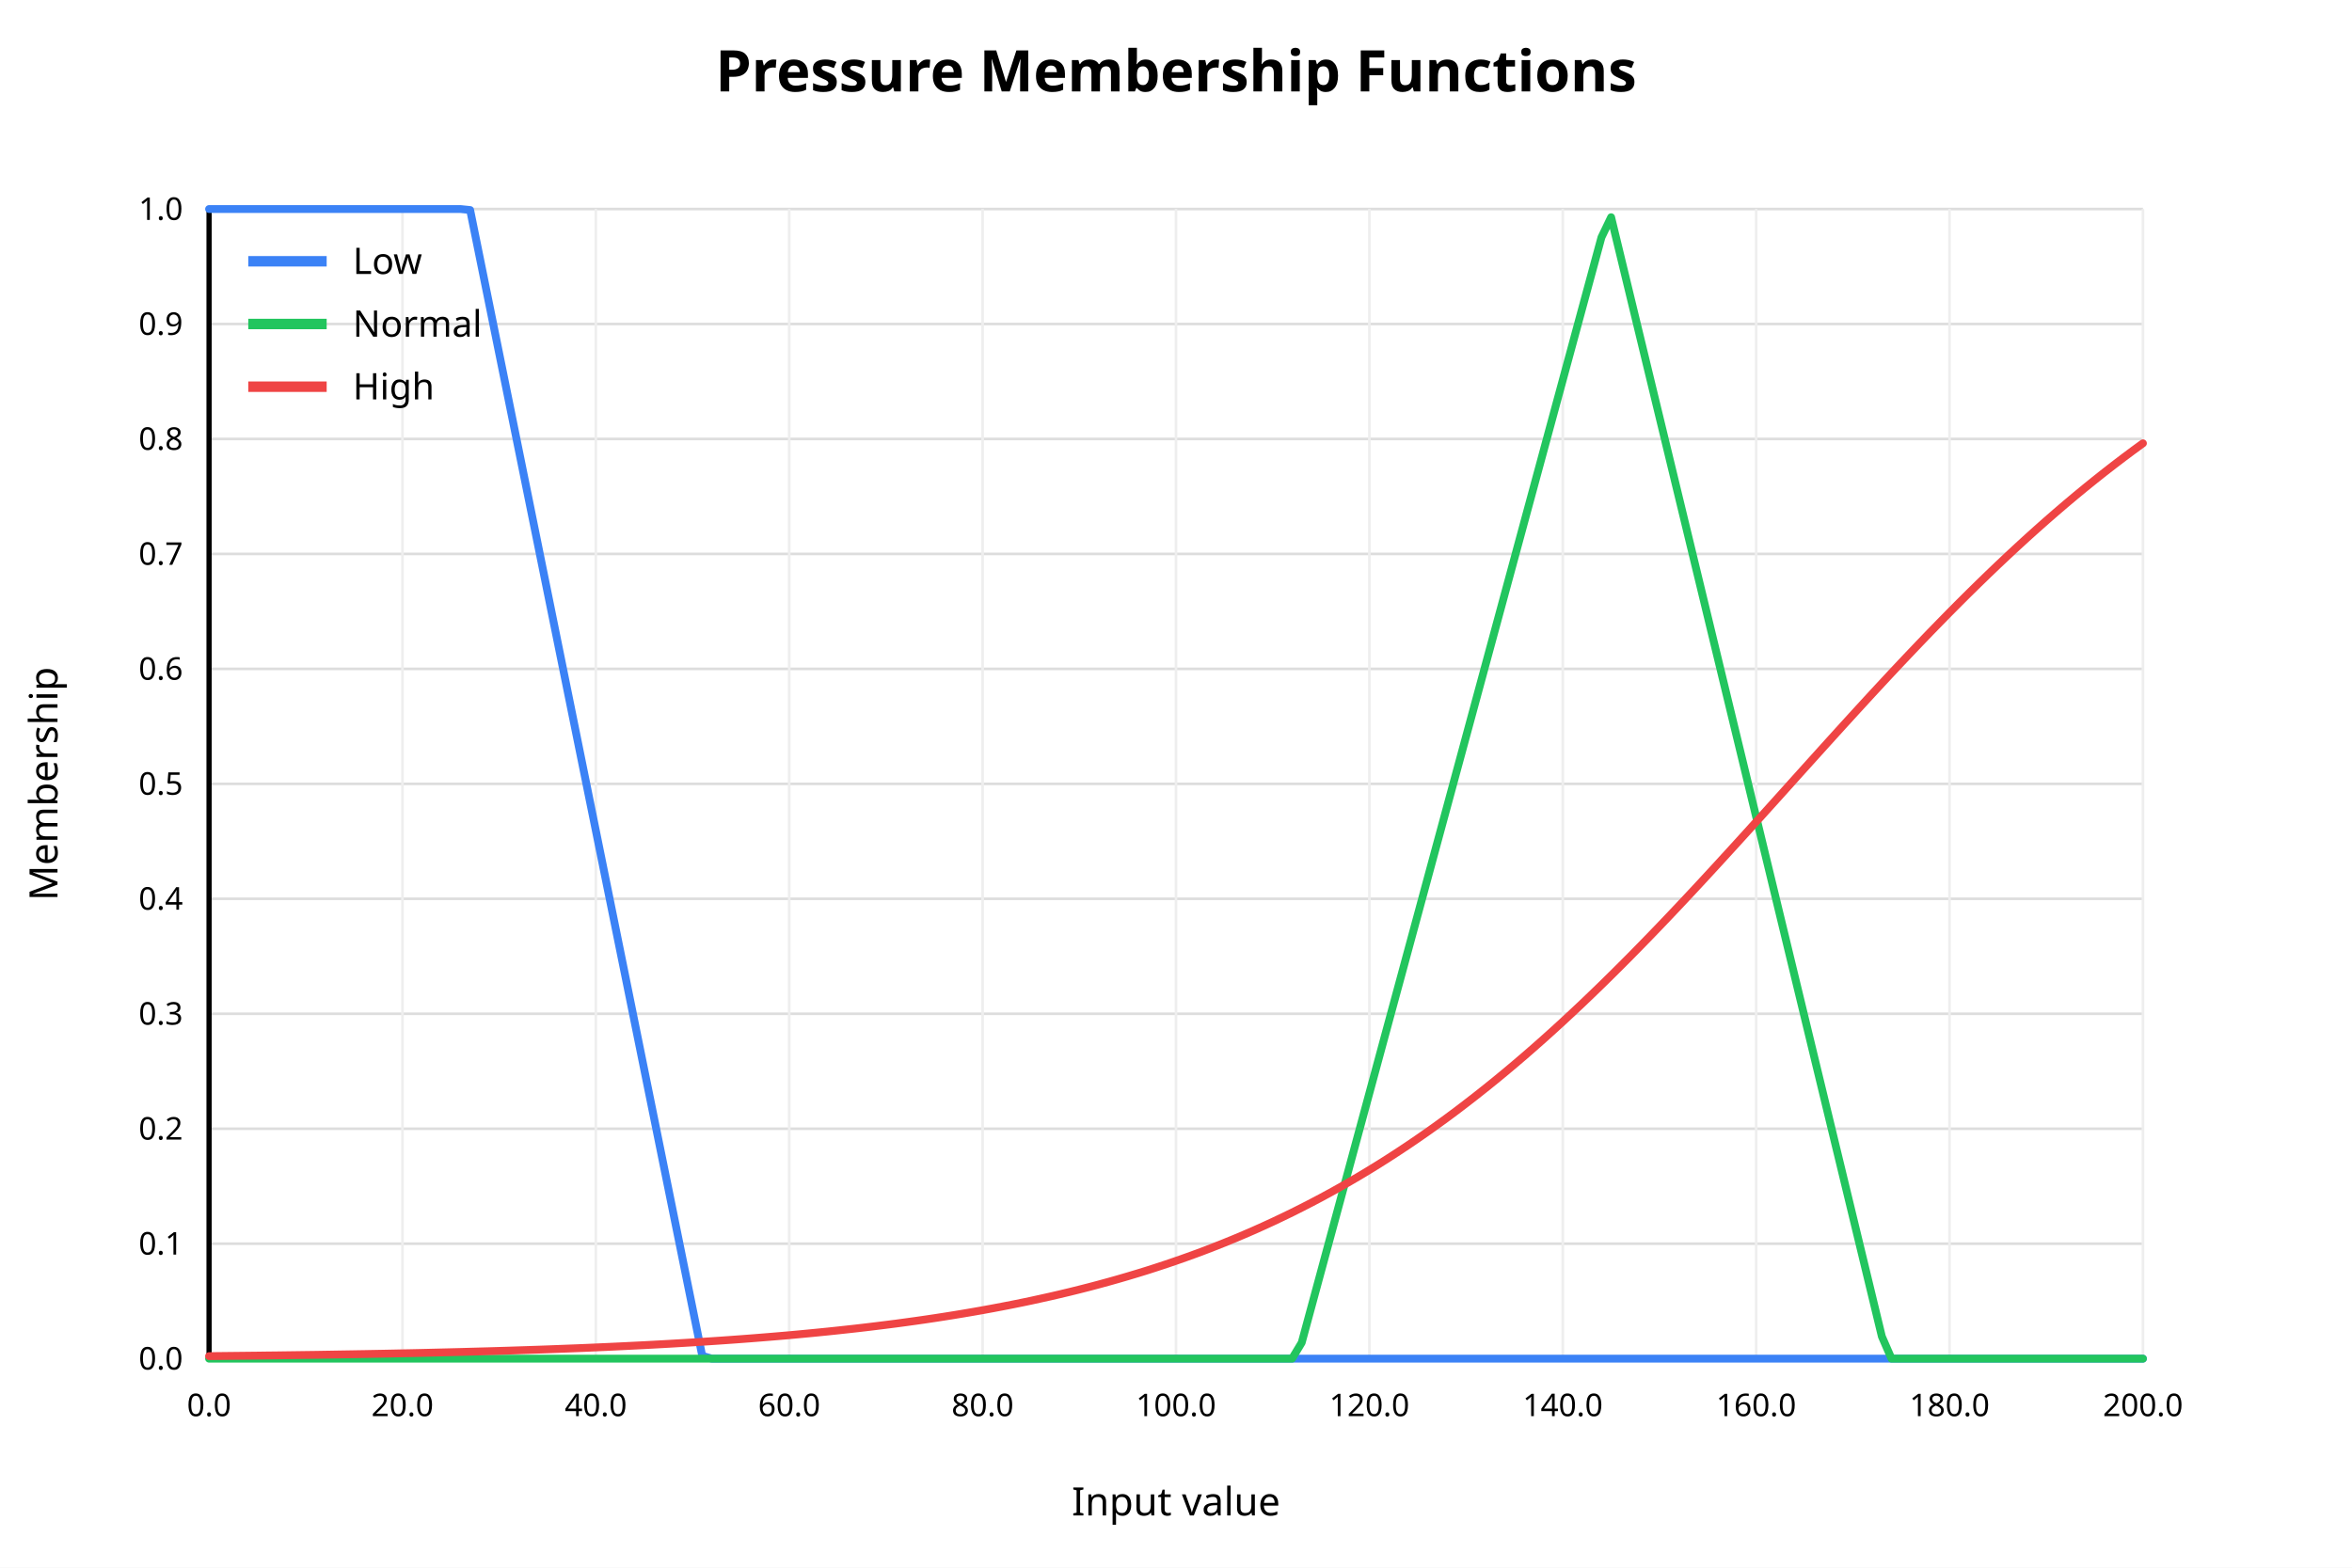
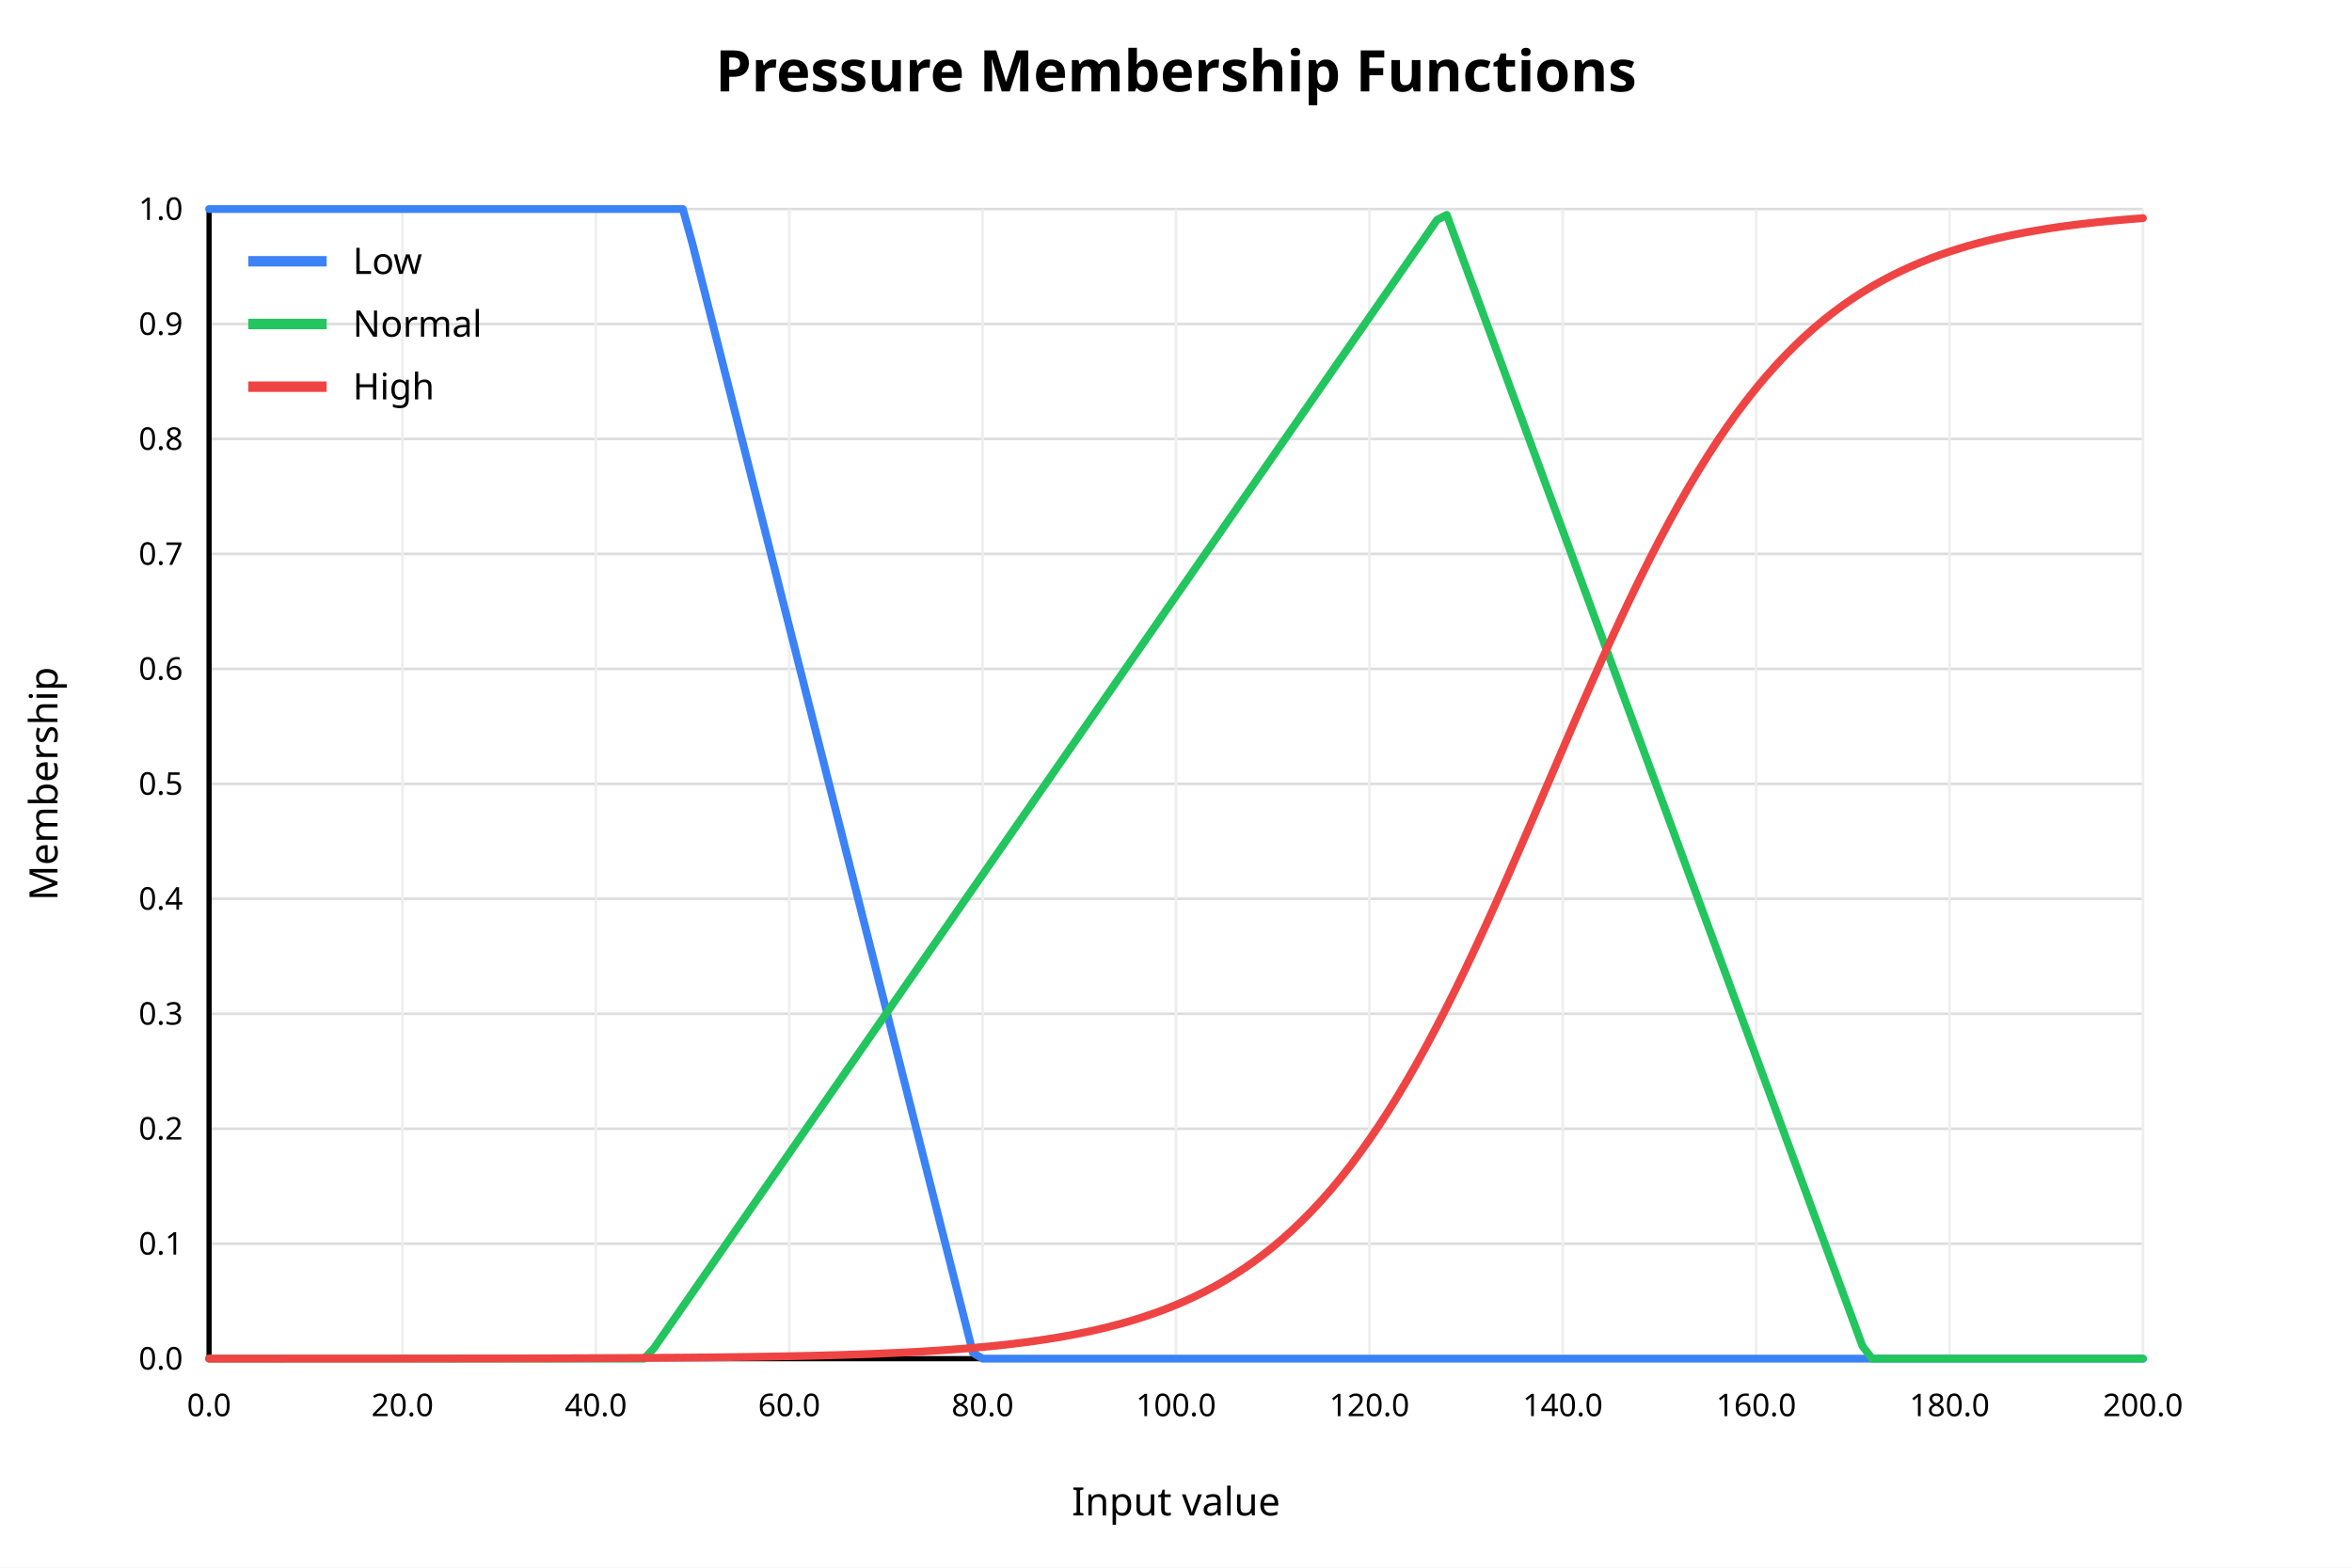
<svg xmlns="http://www.w3.org/2000/svg" width="900" height="600" viewBox="0 0 900 600">
  <rect x="0" y="0" width="900" height="600" fill="white" />
  <text x="450" y="35" text-anchor="middle" font-family="sans-serif" font-size="22" font-weight="bold" fill="black">Pressure Membership Functions</text>
  <line x1="80" y1="520.00" x2="820" y2="520.00" stroke="#dddddd" stroke-width="1" />
  <text x="70" y="520.00" text-anchor="end" dominant-baseline="middle" font-family="sans-serif" font-size="12" fill="black">0.0</text>
  <line x1="80" y1="476.00" x2="820" y2="476.00" stroke="#dddddd" stroke-width="1" />
  <text x="70" y="476.00" text-anchor="end" dominant-baseline="middle" font-family="sans-serif" font-size="12" fill="black">0.1</text>
  <line x1="80" y1="432.00" x2="820" y2="432.00" stroke="#dddddd" stroke-width="1" />
  <text x="70" y="432.00" text-anchor="end" dominant-baseline="middle" font-family="sans-serif" font-size="12" fill="black">0.2</text>
  <line x1="80" y1="388.00" x2="820" y2="388.00" stroke="#dddddd" stroke-width="1" />
  <text x="70" y="388.00" text-anchor="end" dominant-baseline="middle" font-family="sans-serif" font-size="12" fill="black">0.3</text>
  <line x1="80" y1="344.00" x2="820" y2="344.00" stroke="#dddddd" stroke-width="1" />
  <text x="70" y="344.00" text-anchor="end" dominant-baseline="middle" font-family="sans-serif" font-size="12" fill="black">0.4</text>
  <line x1="80" y1="300.00" x2="820" y2="300.00" stroke="#dddddd" stroke-width="1" />
  <text x="70" y="300.00" text-anchor="end" dominant-baseline="middle" font-family="sans-serif" font-size="12" fill="black">0.5</text>
  <line x1="80" y1="256.00" x2="820" y2="256.00" stroke="#dddddd" stroke-width="1" />
  <text x="70" y="256.00" text-anchor="end" dominant-baseline="middle" font-family="sans-serif" font-size="12" fill="black">0.6</text>
  <line x1="80" y1="212.00" x2="820" y2="212.00" stroke="#dddddd" stroke-width="1" />
  <text x="70" y="212.00" text-anchor="end" dominant-baseline="middle" font-family="sans-serif" font-size="12" fill="black">0.7</text>
  <line x1="80" y1="168.00" x2="820" y2="168.00" stroke="#dddddd" stroke-width="1" />
  <text x="70" y="168.00" text-anchor="end" dominant-baseline="middle" font-family="sans-serif" font-size="12" fill="black">0.8</text>
  <line x1="80" y1="124.00" x2="820" y2="124.00" stroke="#dddddd" stroke-width="1" />
  <text x="70" y="124.00" text-anchor="end" dominant-baseline="middle" font-family="sans-serif" font-size="12" fill="black">0.9</text>
  <line x1="80" y1="80.00" x2="820" y2="80.00" stroke="#dddddd" stroke-width="1" />
  <text x="70" y="80.00" text-anchor="end" dominant-baseline="middle" font-family="sans-serif" font-size="12" fill="black">1.0</text>
  <line x1="80.00" y1="80" x2="80.00" y2="520" stroke="#eeeeee" stroke-width="1" />
  <text x="80.00" y="542" text-anchor="middle" font-family="sans-serif" font-size="12" fill="black">0.0</text>
  <line x1="154.00" y1="80" x2="154.00" y2="520" stroke="#eeeeee" stroke-width="1" />
  <text x="154.00" y="542" text-anchor="middle" font-family="sans-serif" font-size="12" fill="black">20.0</text>
  <line x1="228.00" y1="80" x2="228.00" y2="520" stroke="#eeeeee" stroke-width="1" />
  <text x="228.00" y="542" text-anchor="middle" font-family="sans-serif" font-size="12" fill="black">40.0</text>
  <line x1="302.00" y1="80" x2="302.00" y2="520" stroke="#eeeeee" stroke-width="1" />
  <text x="302.00" y="542" text-anchor="middle" font-family="sans-serif" font-size="12" fill="black">60.0</text>
  <line x1="376.00" y1="80" x2="376.00" y2="520" stroke="#eeeeee" stroke-width="1" />
  <text x="376.00" y="542" text-anchor="middle" font-family="sans-serif" font-size="12" fill="black">80.0</text>
  <line x1="450.00" y1="80" x2="450.00" y2="520" stroke="#eeeeee" stroke-width="1" />
  <text x="450.00" y="542" text-anchor="middle" font-family="sans-serif" font-size="12" fill="black">100.0</text>
  <line x1="524.00" y1="80" x2="524.00" y2="520" stroke="#eeeeee" stroke-width="1" />
  <text x="524.00" y="542" text-anchor="middle" font-family="sans-serif" font-size="12" fill="black">120.0</text>
  <line x1="598.00" y1="80" x2="598.00" y2="520" stroke="#eeeeee" stroke-width="1" />
  <text x="598.00" y="542" text-anchor="middle" font-family="sans-serif" font-size="12" fill="black">140.0</text>
  <line x1="672.00" y1="80" x2="672.00" y2="520" stroke="#eeeeee" stroke-width="1" />
  <text x="672.00" y="542" text-anchor="middle" font-family="sans-serif" font-size="12" fill="black">160.0</text>
  <line x1="746.00" y1="80" x2="746.00" y2="520" stroke="#eeeeee" stroke-width="1" />
  <text x="746.00" y="542" text-anchor="middle" font-family="sans-serif" font-size="12" fill="black">180.0</text>
  <line x1="820.00" y1="80" x2="820.00" y2="520" stroke="#eeeeee" stroke-width="1" />
  <text x="820.00" y="542" text-anchor="middle" font-family="sans-serif" font-size="12" fill="black">200.0</text>
  <line x1="80" y1="520" x2="820" y2="520" stroke="black" stroke-width="2" />
  <line x1="80" y1="80" x2="80" y2="520" stroke="black" stroke-width="2" />
  <text x="450" y="580" text-anchor="middle" font-family="sans-serif" font-size="15" fill="black">Input value</text>
  <text x="22" y="300" text-anchor="middle" font-family="sans-serif" font-size="15" fill="black" transform="rotate(-90 22 300)">Membership</text>
-   <polyline fill="none" stroke="#3b82f6" stroke-width="3" stroke-linejoin="round" stroke-linecap="round" points="80.00,80.00 83.70,80.00 87.40,80.00 91.10,80.00 94.80,80.00 98.50,80.00 102.20,80.00 105.90,80.00 109.60,80.00 113.30,80.00 117.00,80.00 120.70,80.00 124.40,80.00 128.10,80.00 131.80,80.00 135.50,80.00 139.20,80.00 142.90,80.00 146.60,80.00 150.30,80.00 154.00,80.00 157.70,80.00 161.40,80.00 165.10,80.00 168.80,80.00 172.50,80.00 176.20,80.00 179.90,80.38 183.60,98.65 187.30,116.92 191.00,135.19 194.70,153.46 198.40,171.73 202.10,190.00 205.80,208.27 209.50,226.54 213.20,244.82 216.90,263.09 220.60,281.36 224.30,299.63 228.00,317.90 231.70,336.17 235.40,354.44 239.10,372.71 242.80,390.98 246.50,409.26 250.20,427.53 253.90,445.80 257.60,464.07 261.30,482.34 265.00,500.61 268.70,518.88 272.40,520.00 276.10,520.00 279.80,520.00 283.50,520.00 287.20,520.00 290.90,520.00 294.60,520.00 298.30,520.00 302.00,520.00 305.70,520.00 309.40,520.00 313.10,520.00 316.80,520.00 320.50,520.00 324.20,520.00 327.90,520.00 331.60,520.00 335.30,520.00 339.00,520.00 342.70,520.00 346.40,520.00 350.10,520.00 353.80,520.00 357.50,520.00 361.20,520.00 364.90,520.00 368.60,520.00 372.30,520.00 376.00,520.00 379.70,520.00 383.40,520.00 387.10,520.00 390.80,520.00 394.50,520.00 398.20,520.00 401.90,520.00 405.60,520.00 409.30,520.00 413.00,520.00 416.70,520.00 420.40,520.00 424.10,520.00 427.80,520.00 431.50,520.00 435.20,520.00 438.90,520.00 442.60,520.00 446.30,520.00 450.00,520.00 453.70,520.00 457.40,520.00 461.10,520.00 464.80,520.00 468.50,520.00 472.20,520.00 475.90,520.00 479.60,520.00 483.30,520.00 487.00,520.00 490.70,520.00 494.40,520.00 498.10,520.00 501.80,520.00 505.50,520.00 509.20,520.00 512.90,520.00 516.60,520.00 520.30,520.00 524.00,520.00 527.70,520.00 531.40,520.00 535.10,520.00 538.80,520.00 542.50,520.00 546.20,520.00 549.90,520.00 553.60,520.00 557.30,520.00 561.00,520.00 564.70,520.00 568.40,520.00 572.10,520.00 575.80,520.00 579.50,520.00 583.20,520.00 586.90,520.00 590.60,520.00 594.30,520.00 598.00,520.00 601.70,520.00 605.40,520.00 609.10,520.00 612.80,520.00 616.50,520.00 620.20,520.00 623.90,520.00 627.60,520.00 631.30,520.00 635.00,520.00 638.70,520.00 642.40,520.00 646.10,520.00 649.80,520.00 653.50,520.00 657.20,520.00 660.90,520.00 664.60,520.00 668.30,520.00 672.00,520.00 675.70,520.00 679.40,520.00 683.10,520.00 686.80,520.00 690.50,520.00 694.20,520.00 697.90,520.00 701.60,520.00 705.30,520.00 709.00,520.00 712.70,520.00 716.40,520.00 720.10,520.00 723.80,520.00 727.50,520.00 731.20,520.00 734.90,520.00 738.60,520.00 742.30,520.00 746.00,520.00 749.70,520.00 753.40,520.00 757.10,520.00 760.80,520.00 764.50,520.00 768.20,520.00 771.90,520.00 775.60,520.00 779.30,520.00 783.00,520.00 786.70,520.00 790.40,520.00 794.10,520.00 797.80,520.00 801.50,520.00 805.20,520.00 808.90,520.00 812.60,520.00 816.30,520.00 820.00,520.00" />
+   <polyline fill="none" stroke="#3b82f6" stroke-width="3" stroke-linejoin="round" stroke-linecap="round" points="80.00,80.00 83.70,80.00 87.40,80.00 91.10,80.00 94.80,80.00 98.50,80.00 102.20,80.00 105.90,80.00 109.60,80.00 113.30,80.00 117.00,80.00 120.70,80.00 124.40,80.00 128.10,80.00 131.80,80.00 135.50,80.00 139.20,80.00 142.90,80.00 146.60,80.00 150.30,80.00 154.00,80.00 157.70,80.00 161.40,80.00 165.10,80.00 168.80,80.00 172.50,80.00 176.20,80.00 179.90,80.00 183.60,80.00 187.30,80.00 191.00,80.00 194.70,80.00 198.40,80.00 202.10,80.00 205.80,80.00 209.50,80.00 213.20,80.00 216.90,80.00 220.60,80.00 224.30,80.00 228.00,80.00 231.70,80.00 235.40,80.00 239.10,80.00 242.80,80.00 246.50,80.00 250.20,80.00 253.90,80.00 257.60,80.00 261.30,80.00 265.00,93.42 268.70,108.05 272.40,122.68 276.10,137.32 279.80,151.95 283.50,166.58 287.20,181.21 290.90,195.85 294.60,210.48 298.30,225.11 302.00,239.75 305.70,254.38 309.40,269.01 313.10,283.64 316.80,298.28 320.50,312.91 324.20,327.54 327.90,342.18 331.60,356.81 335.30,371.44 339.00,386.07 342.70,400.71 346.40,415.34 350.10,429.97 353.80,444.61 357.50,459.24 361.20,473.87 364.90,488.50 368.60,503.14 372.30,517.77 376.00,520.00 379.70,520.00 383.40,520.00 387.10,520.00 390.80,520.00 394.50,520.00 398.20,520.00 401.90,520.00 405.60,520.00 409.30,520.00 413.00,520.00 416.70,520.00 420.40,520.00 424.10,520.00 427.80,520.00 431.50,520.00 435.20,520.00 438.90,520.00 442.60,520.00 446.30,520.00 450.00,520.00 453.70,520.00 457.40,520.00 461.10,520.00 464.80,520.00 468.50,520.00 472.20,520.00 475.90,520.00 479.60,520.00 483.30,520.00 487.00,520.00 490.70,520.00 494.40,520.00 498.10,520.00 501.80,520.00 505.50,520.00 509.20,520.00 512.90,520.00 516.60,520.00 520.30,520.00 524.00,520.00 527.70,520.00 531.40,520.00 535.10,520.00 538.80,520.00 542.50,520.00 546.20,520.00 549.90,520.00 553.60,520.00 557.30,520.00 561.00,520.00 564.70,520.00 568.40,520.00 572.10,520.00 575.80,520.00 579.50,520.00 583.20,520.00 586.90,520.00 590.60,520.00 594.30,520.00 598.00,520.00 601.70,520.00 605.40,520.00 609.10,520.00 612.80,520.00 616.50,520.00 620.20,520.00 623.90,520.00 627.60,520.00 631.30,520.00 635.00,520.00 638.70,520.00 642.40,520.00 646.10,520.00 649.80,520.00 653.50,520.00 657.20,520.00 660.90,520.00 664.60,520.00 668.30,520.00 672.00,520.00 675.70,520.00 679.40,520.00 683.10,520.00 686.80,520.00 690.50,520.00 694.20,520.00 697.90,520.00 701.60,520.00 705.30,520.00 709.00,520.00 712.70,520.00 716.40,520.00 720.10,520.00 723.80,520.00 727.50,520.00 731.20,520.00 734.90,520.00 738.60,520.00 742.30,520.00 746.00,520.00 749.70,520.00 753.40,520.00 757.10,520.00 760.80,520.00 764.50,520.00 768.20,520.00 771.90,520.00 775.60,520.00 779.30,520.00 783.00,520.00 786.70,520.00 790.40,520.00 794.10,520.00 797.80,520.00 801.50,520.00 805.20,520.00 808.90,520.00 812.60,520.00 816.30,520.00 820.00,520.00" />
  <line x1="95" y1="100" x2="125" y2="100" stroke="#3b82f6" stroke-width="4" />
  <text x="135" y="100" dominant-baseline="middle" font-family="sans-serif" font-size="14" fill="black">Low</text>
-   <polyline fill="none" stroke="#22c55e" stroke-width="3" stroke-linejoin="round" stroke-linecap="round" points="80.00,520.00 83.70,520.00 87.40,520.00 91.10,520.00 94.80,520.00 98.50,520.00 102.20,520.00 105.90,520.00 109.60,520.00 113.30,520.00 117.00,520.00 120.70,520.00 124.40,520.00 128.10,520.00 131.80,520.00 135.50,520.00 139.20,520.00 142.90,520.00 146.60,520.00 150.30,520.00 154.00,520.00 157.70,520.00 161.40,520.00 165.10,520.00 168.80,520.00 172.50,520.00 176.20,520.00 179.90,520.00 183.60,520.00 187.30,520.00 191.00,520.00 194.70,520.00 198.40,520.00 202.10,520.00 205.80,520.00 209.50,520.00 213.20,520.00 216.90,520.00 220.60,520.00 224.30,520.00 228.00,520.00 231.70,520.00 235.40,520.00 239.10,520.00 242.80,520.00 246.50,520.00 250.20,520.00 253.90,520.00 257.60,520.00 261.30,520.00 265.00,520.00 268.70,520.00 272.40,520.00 276.10,520.00 279.80,520.00 283.50,520.00 287.20,520.00 290.90,520.00 294.60,520.00 298.30,520.00 302.00,520.00 305.70,520.00 309.40,520.00 313.10,520.00 316.80,520.00 320.50,520.00 324.20,520.00 327.90,520.00 331.60,520.00 335.30,520.00 339.00,520.00 342.70,520.00 346.40,520.00 350.10,520.00 353.80,520.00 357.50,520.00 361.20,520.00 364.90,520.00 368.60,520.00 372.30,520.00 376.00,520.00 379.70,520.00 383.40,520.00 387.10,520.00 390.80,520.00 394.50,520.00 398.20,520.00 401.90,520.00 405.60,520.00 409.30,520.00 413.00,520.00 416.70,520.00 420.40,520.00 424.10,520.00 427.80,520.00 431.50,520.00 435.20,520.00 438.90,520.00 442.60,520.00 446.30,520.00 450.00,520.00 453.70,520.00 457.40,520.00 461.10,520.00 464.80,520.00 468.50,520.00 472.20,520.00 475.90,520.00 479.60,520.00 483.30,520.00 487.00,520.00 490.70,520.00 494.40,520.00 498.10,513.87 501.80,500.22 505.50,486.58 509.20,472.93 512.90,459.28 516.60,445.64 520.30,431.99 524.00,418.35 527.70,404.70 531.40,391.05 535.10,377.41 538.80,363.76 542.50,350.12 546.20,336.47 549.90,322.82 553.60,309.18 557.30,295.53 561.00,281.89 564.70,268.24 568.40,254.59 572.10,240.95 575.80,227.30 579.50,213.66 583.20,200.01 586.90,186.36 590.60,172.72 594.30,159.07 598.00,145.43 601.70,131.78 605.40,118.13 609.10,104.49 612.80,90.84 616.50,83.14 620.20,98.44 623.90,113.74 627.60,129.04 631.30,144.34 635.00,159.64 638.70,174.93 642.40,190.23 646.10,205.53 649.80,220.83 653.50,236.13 657.20,251.43 660.90,266.73 664.60,282.03 668.30,297.32 672.00,312.62 675.70,327.92 679.40,343.22 683.10,358.52 686.80,373.82 690.50,389.12 694.20,404.42 697.90,419.71 701.60,435.01 705.30,450.31 709.00,465.61 712.70,480.91 716.40,496.21 720.10,511.51 723.80,520.00 727.50,520.00 731.20,520.00 734.90,520.00 738.60,520.00 742.30,520.00 746.00,520.00 749.70,520.00 753.40,520.00 757.10,520.00 760.80,520.00 764.50,520.00 768.20,520.00 771.90,520.00 775.60,520.00 779.30,520.00 783.00,520.00 786.70,520.00 790.40,520.00 794.10,520.00 797.80,520.00 801.50,520.00 805.20,520.00 808.90,520.00 812.60,520.00 816.30,520.00 820.00,520.00" />
+   <polyline fill="none" stroke="#22c55e" stroke-width="3" stroke-linejoin="round" stroke-linecap="round" points="80.00,520.00 83.70,520.00 87.40,520.00 91.10,520.00 94.80,520.00 98.50,520.00 102.20,520.00 105.90,520.00 109.60,520.00 113.30,520.00 117.00,520.00 120.70,520.00 124.40,520.00 128.10,520.00 131.80,520.00 135.50,520.00 139.20,520.00 142.90,520.00 146.60,520.00 150.30,520.00 154.00,520.00 157.70,520.00 161.40,520.00 165.10,520.00 168.80,520.00 172.50,520.00 176.20,520.00 179.90,520.00 183.60,520.00 187.30,520.00 191.00,520.00 194.70,520.00 198.40,520.00 202.10,520.00 205.80,520.00 209.50,520.00 213.20,520.00 216.90,520.00 220.60,520.00 224.30,520.00 228.00,520.00 231.70,520.00 235.40,520.00 239.10,520.00 242.80,520.00 246.50,520.00 250.20,516.03 253.90,510.70 257.60,505.37 261.30,500.04 265.00,494.71 268.70,489.37 272.40,484.04 276.10,478.71 279.80,473.38 283.50,468.05 287.20,462.71 290.90,457.38 294.60,452.05 298.30,446.72 302.00,441.39 305.70,436.05 309.40,430.72 313.10,425.39 316.80,420.06 320.50,414.73 324.20,409.40 327.90,404.06 331.60,398.73 335.30,393.40 339.00,388.07 342.70,382.74 346.40,377.40 350.10,372.07 353.80,366.74 357.50,361.41 361.20,356.08 364.90,350.74 368.60,345.41 372.30,340.08 376.00,334.75 379.70,329.42 383.40,324.09 387.10,318.75 390.80,313.42 394.50,308.09 398.20,302.76 401.90,297.43 405.60,292.09 409.30,286.76 413.00,281.43 416.70,276.10 420.40,270.77 424.10,265.44 427.80,260.10 431.50,254.77 435.20,249.44 438.90,244.11 442.60,238.78 446.30,233.44 450.00,228.11 453.70,222.78 457.40,217.45 461.10,212.12 464.80,206.78 468.50,201.45 472.20,196.12 475.90,190.79 479.60,185.46 483.30,180.13 487.00,174.79 490.70,169.46 494.40,164.13 498.10,158.80 501.80,153.47 505.50,148.13 509.20,142.80 512.90,137.47 516.60,132.14 520.30,126.81 524.00,121.48 527.70,116.14 531.40,110.81 535.10,105.48 538.80,100.15 542.50,94.82 546.20,89.48 549.90,84.15 553.60,82.23 557.30,92.30 561.00,102.37 564.70,112.44 568.40,122.51 572.10,132.58 575.80,142.65 579.50,152.72 583.20,162.79 586.90,172.86 590.60,182.93 594.30,193.00 598.00,203.07 601.70,213.14 605.40,223.21 609.10,233.28 612.80,243.35 616.50,253.42 620.20,263.49 623.90,273.56 627.60,283.63 631.30,293.70 635.00,303.77 638.70,313.84 642.40,323.92 646.10,333.99 649.80,344.06 653.50,354.13 657.20,364.20 660.90,374.27 664.60,384.34 668.30,394.41 672.00,404.48 675.70,414.55 679.40,424.62 683.10,434.69 686.80,444.76 690.50,454.83 694.20,464.90 697.90,474.97 701.60,485.04 705.30,495.11 709.00,505.18 712.70,515.25 716.40,520.00 720.10,520.00 723.80,520.00 727.50,520.00 731.20,520.00 734.90,520.00 738.60,520.00 742.30,520.00 746.00,520.00 749.70,520.00 753.40,520.00 757.10,520.00 760.80,520.00 764.50,520.00 768.20,520.00 771.90,520.00 775.60,520.00 779.30,520.00 783.00,520.00 786.70,520.00 790.40,520.00 794.10,520.00 797.80,520.00 801.50,520.00 805.20,520.00 808.90,520.00 812.60,520.00 816.30,520.00 820.00,520.00" />
  <line x1="95" y1="124" x2="125" y2="124" stroke="#22c55e" stroke-width="4" />
  <text x="135" y="124" dominant-baseline="middle" font-family="sans-serif" font-size="14" fill="black">Normal</text>
-   <polyline fill="none" stroke="#ef4444" stroke-width="3" stroke-linejoin="round" stroke-linecap="round" points="80.00,519.03 83.70,518.99 87.40,518.95 91.10,518.91 94.80,518.87 98.50,518.83 102.20,518.78 105.90,518.74 109.60,518.69 113.30,518.64 117.00,518.59 120.70,518.54 124.40,518.48 128.10,518.42 131.80,518.36 135.50,518.30 139.20,518.24 142.90,518.17 146.60,518.10 150.30,518.03 154.00,517.95 157.70,517.88 161.40,517.80 165.10,517.71 168.80,517.62 172.50,517.53 176.20,517.44 179.90,517.34 183.60,517.24 187.30,517.14 191.00,517.03 194.70,516.92 198.40,516.80 202.10,516.68 205.80,516.56 209.50,516.43 213.20,516.29 216.90,516.15 220.60,516.01 224.30,515.86 228.00,515.70 231.70,515.54 235.40,515.37 239.10,515.19 242.80,515.01 246.50,514.83 250.20,514.63 253.90,514.43 257.60,514.22 261.30,514.00 265.00,513.78 268.70,513.54 272.40,513.30 276.10,513.05 279.80,512.79 283.50,512.52 287.20,512.24 290.90,511.95 294.60,511.65 298.30,511.34 302.00,511.02 305.70,510.68 309.40,510.33 313.10,509.97 316.80,509.60 320.50,509.21 324.20,508.81 327.90,508.40 331.60,507.97 335.30,507.52 339.00,507.06 342.70,506.59 346.40,506.09 350.10,505.58 353.80,505.05 357.50,504.50 361.20,503.93 364.90,503.34 368.60,502.73 372.30,502.10 376.00,501.45 379.70,500.77 383.40,500.07 387.10,499.35 390.80,498.60 394.50,497.83 398.20,497.02 401.90,496.20 405.60,495.34 409.30,494.46 413.00,493.54 416.70,492.60 420.40,491.62 424.10,490.61 427.80,489.57 431.50,488.49 435.20,487.38 438.90,486.24 442.60,485.05 446.30,483.83 450.00,482.57 453.70,481.27 457.40,479.93 461.10,478.55 464.80,477.12 468.50,475.65 472.20,474.14 475.90,472.58 479.60,470.98 483.30,469.32 487.00,467.62 490.70,465.87 494.40,464.08 498.10,462.22 501.80,460.32 505.50,458.37 509.20,456.36 512.90,454.30 516.60,452.18 520.30,450.01 524.00,447.78 527.70,445.50 531.40,443.15 535.10,440.75 538.80,438.30 542.50,435.78 546.20,433.21 549.90,430.57 553.60,427.88 557.30,425.13 561.00,422.31 564.70,419.44 568.40,416.51 572.10,413.53 575.80,410.48 579.50,407.38 583.20,404.22 586.90,401.00 590.60,397.73 594.30,394.40 598.00,391.02 601.70,387.58 605.40,384.10 609.10,380.56 612.80,376.98 616.50,373.34 620.20,369.67 623.90,365.95 627.60,362.18 631.30,358.38 635.00,354.54 638.70,350.66 642.40,346.75 646.10,342.81 649.80,338.84 653.50,334.84 657.20,330.82 660.90,326.78 664.60,322.72 668.30,318.65 672.00,314.56 675.70,310.46 679.40,306.36 683.10,302.25 686.80,298.13 690.50,294.02 694.20,289.92 697.90,285.82 701.60,281.73 705.30,277.65 709.00,273.59 712.70,269.55 716.40,265.52 720.10,261.53 723.80,257.55 727.50,253.61 731.20,249.70 734.90,245.82 738.60,241.97 742.30,238.17 746.00,234.40 749.70,230.67 753.40,226.99 757.10,223.36 760.80,219.77 764.50,216.23 768.20,212.74 771.90,209.30 775.60,205.91 779.30,202.58 783.00,199.30 786.70,196.08 790.40,192.91 794.10,189.80 797.80,186.75 801.50,183.76 805.20,180.82 808.90,177.95 812.60,175.13 816.30,172.37 820.00,169.67" />
+   <polyline fill="none" stroke="#ef4444" stroke-width="3" stroke-linejoin="round" stroke-linecap="round" points="80.00,519.99 83.70,519.99 87.40,519.99 91.10,519.99 94.80,519.99 98.50,519.99 102.20,519.99 105.90,519.99 109.60,519.98 113.30,519.98 117.00,519.98 120.70,519.98 124.40,519.98 128.10,519.98 131.80,519.97 135.50,519.97 139.20,519.97 142.90,519.97 146.60,519.97 150.30,519.96 154.00,519.96 157.70,519.96 161.40,519.95 165.10,519.95 168.80,519.94 172.50,519.94 176.20,519.93 179.90,519.93 183.60,519.92 187.30,519.92 191.00,519.91 194.70,519.90 198.40,519.90 202.10,519.89 205.80,519.88 209.50,519.87 213.20,519.86 216.90,519.85 220.60,519.83 224.30,519.82 228.00,519.80 231.70,519.79 235.40,519.77 239.10,519.75 242.80,519.73 246.50,519.71 250.20,519.69 253.90,519.66 257.60,519.63 261.30,519.60 265.00,519.57 268.70,519.54 272.40,519.50 276.10,519.46 279.80,519.41 283.50,519.37 287.20,519.32 290.90,519.26 294.60,519.20 298.30,519.13 302.00,519.06 305.70,518.99 309.40,518.91 313.10,518.82 316.80,518.72 320.50,518.62 324.20,518.50 327.90,518.38 331.60,518.25 335.30,518.11 339.00,517.95 342.70,517.79 346.40,517.61 350.10,517.42 353.80,517.21 357.50,516.98 361.20,516.74 364.90,516.47 368.60,516.19 372.30,515.88 376.00,515.54 379.70,515.19 383.40,514.80 387.10,514.38 390.80,513.93 394.50,513.44 398.20,512.91 401.90,512.34 405.60,511.73 409.30,511.07 413.00,510.36 416.70,509.59 420.40,508.76 424.10,507.87 427.80,506.91 431.50,505.88 435.20,504.77 438.90,503.57 442.60,502.29 446.30,500.90 450.00,499.42 453.70,497.83 457.40,496.11 461.10,494.28 464.80,492.32 468.50,490.21 472.20,487.96 475.90,485.55 479.60,482.98 483.30,480.23 487.00,477.30 490.70,474.18 494.40,470.86 498.10,467.33 501.80,463.59 505.50,459.62 509.20,455.42 512.90,450.98 516.60,446.29 520.30,441.35 524.00,436.16 527.70,430.71 531.40,425.00 535.10,419.03 538.80,412.80 542.50,406.32 546.20,399.59 549.90,392.61 553.60,385.40 557.30,377.96 561.00,370.32 564.70,362.48 568.40,354.47 572.10,346.30 575.80,337.99 579.50,329.57 583.20,321.07 586.90,312.49 590.60,303.88 594.30,295.26 598.00,286.65 601.70,278.08 605.40,269.58 609.10,261.17 612.80,252.88 616.50,244.72 620.20,236.73 623.90,228.91 627.60,221.29 631.30,213.87 635.00,206.68 638.70,199.73 642.40,193.02 646.10,186.56 649.80,180.36 653.50,174.42 657.20,168.73 660.90,163.31 664.60,158.14 668.30,153.23 672.00,148.57 675.70,144.15 679.40,139.98 683.10,136.03 686.80,132.31 690.50,128.80 694.20,125.50 697.90,122.40 701.60,119.49 705.30,116.76 709.00,114.20 712.70,111.81 716.40,109.57 720.10,107.48 723.80,105.53 727.50,103.71 731.20,102.01 734.90,100.43 738.60,98.95 742.30,97.58 746.00,96.31 749.70,95.12 753.40,94.01 757.10,92.99 760.80,92.04 764.50,91.15 768.20,90.33 771.90,89.57 775.60,88.86 779.30,88.21 783.00,87.60 786.70,87.03 790.40,86.51 794.10,86.03 797.80,85.58 801.50,85.16 805.20,84.78 808.90,84.42 812.60,84.09 816.30,83.78 820.00,83.50" />
  <line x1="95" y1="148" x2="125" y2="148" stroke="#ef4444" stroke-width="4" />
  <text x="135" y="148" dominant-baseline="middle" font-family="sans-serif" font-size="14" fill="black">High</text>
</svg>
